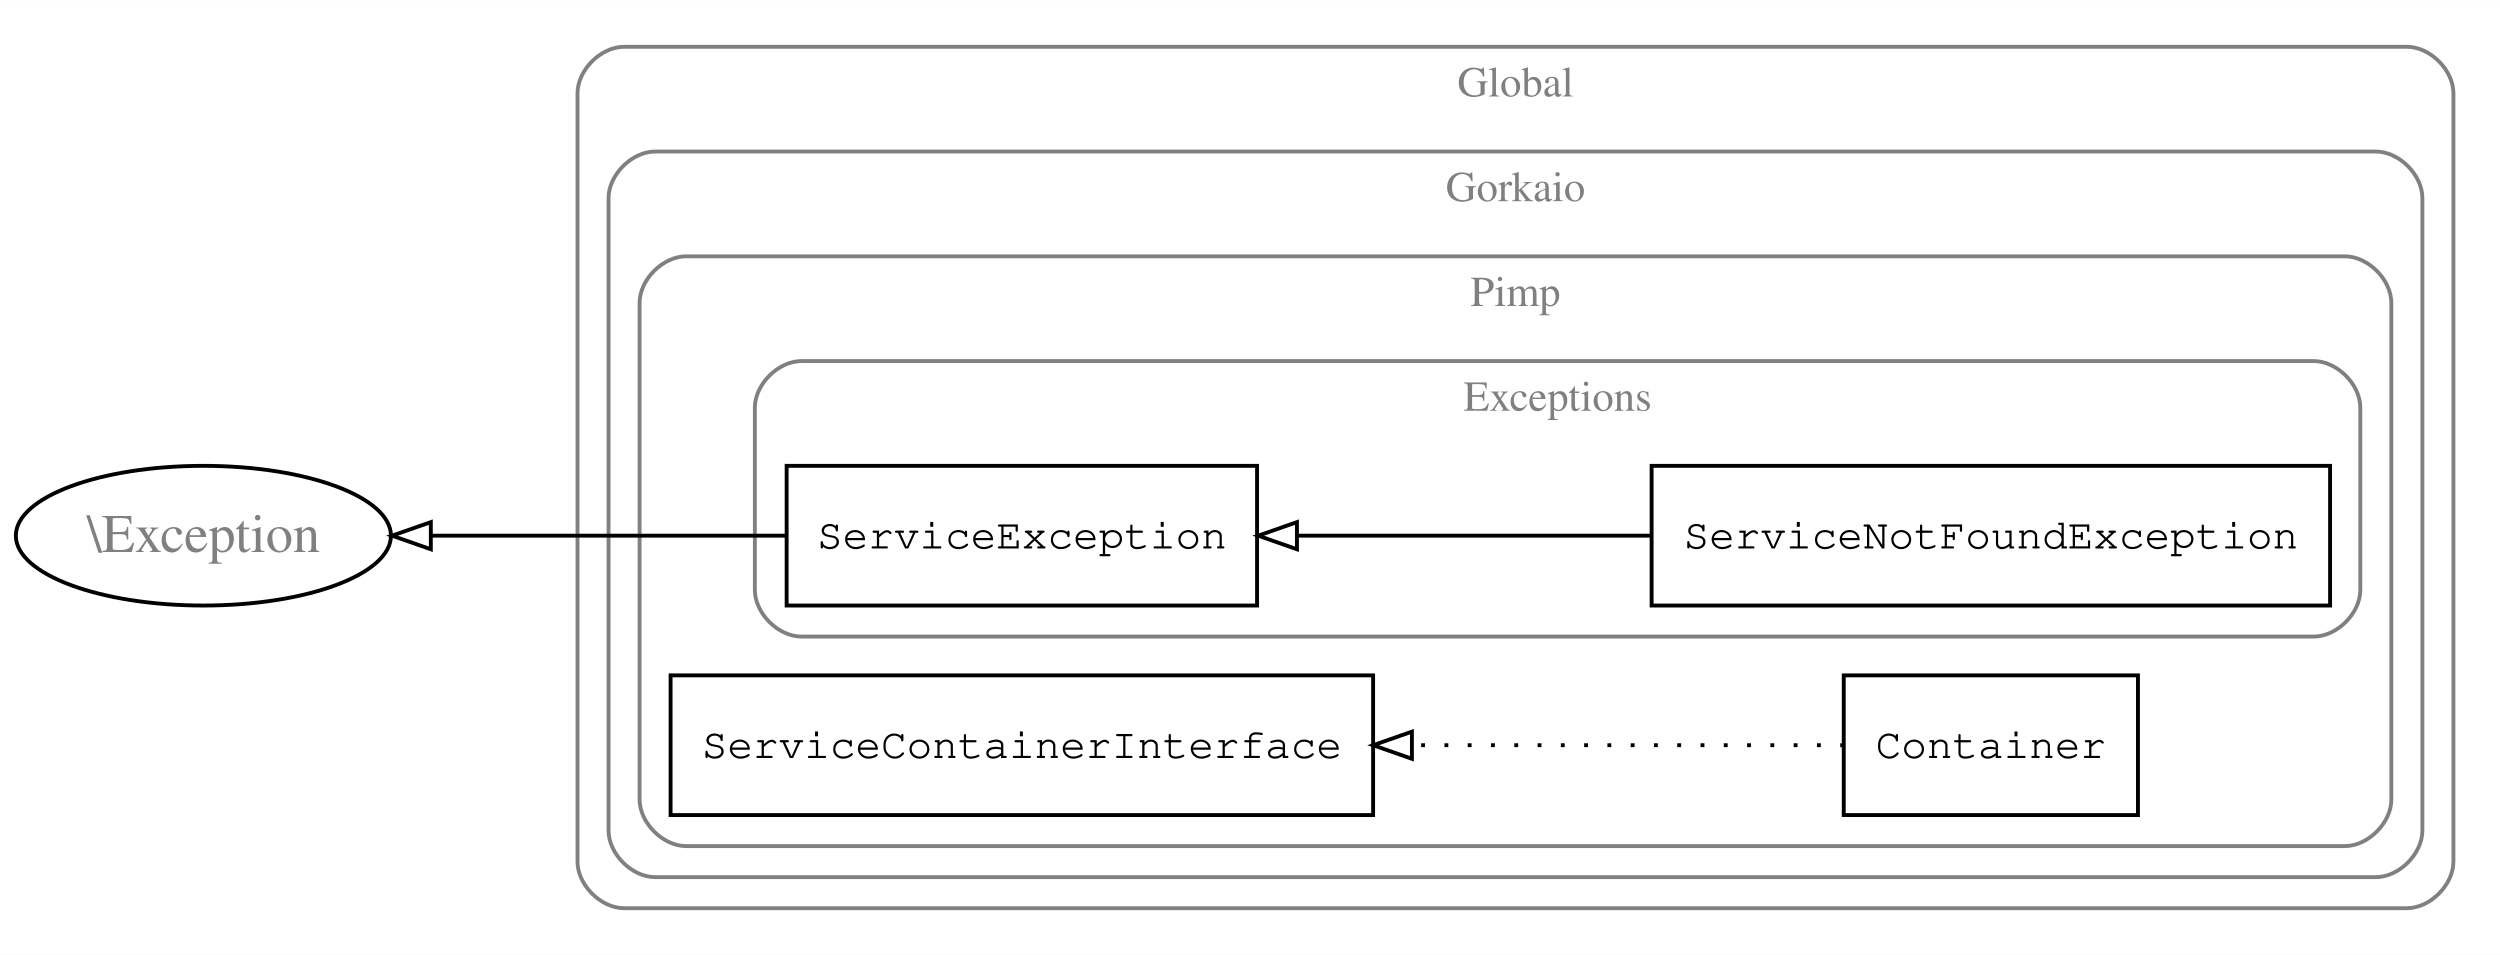
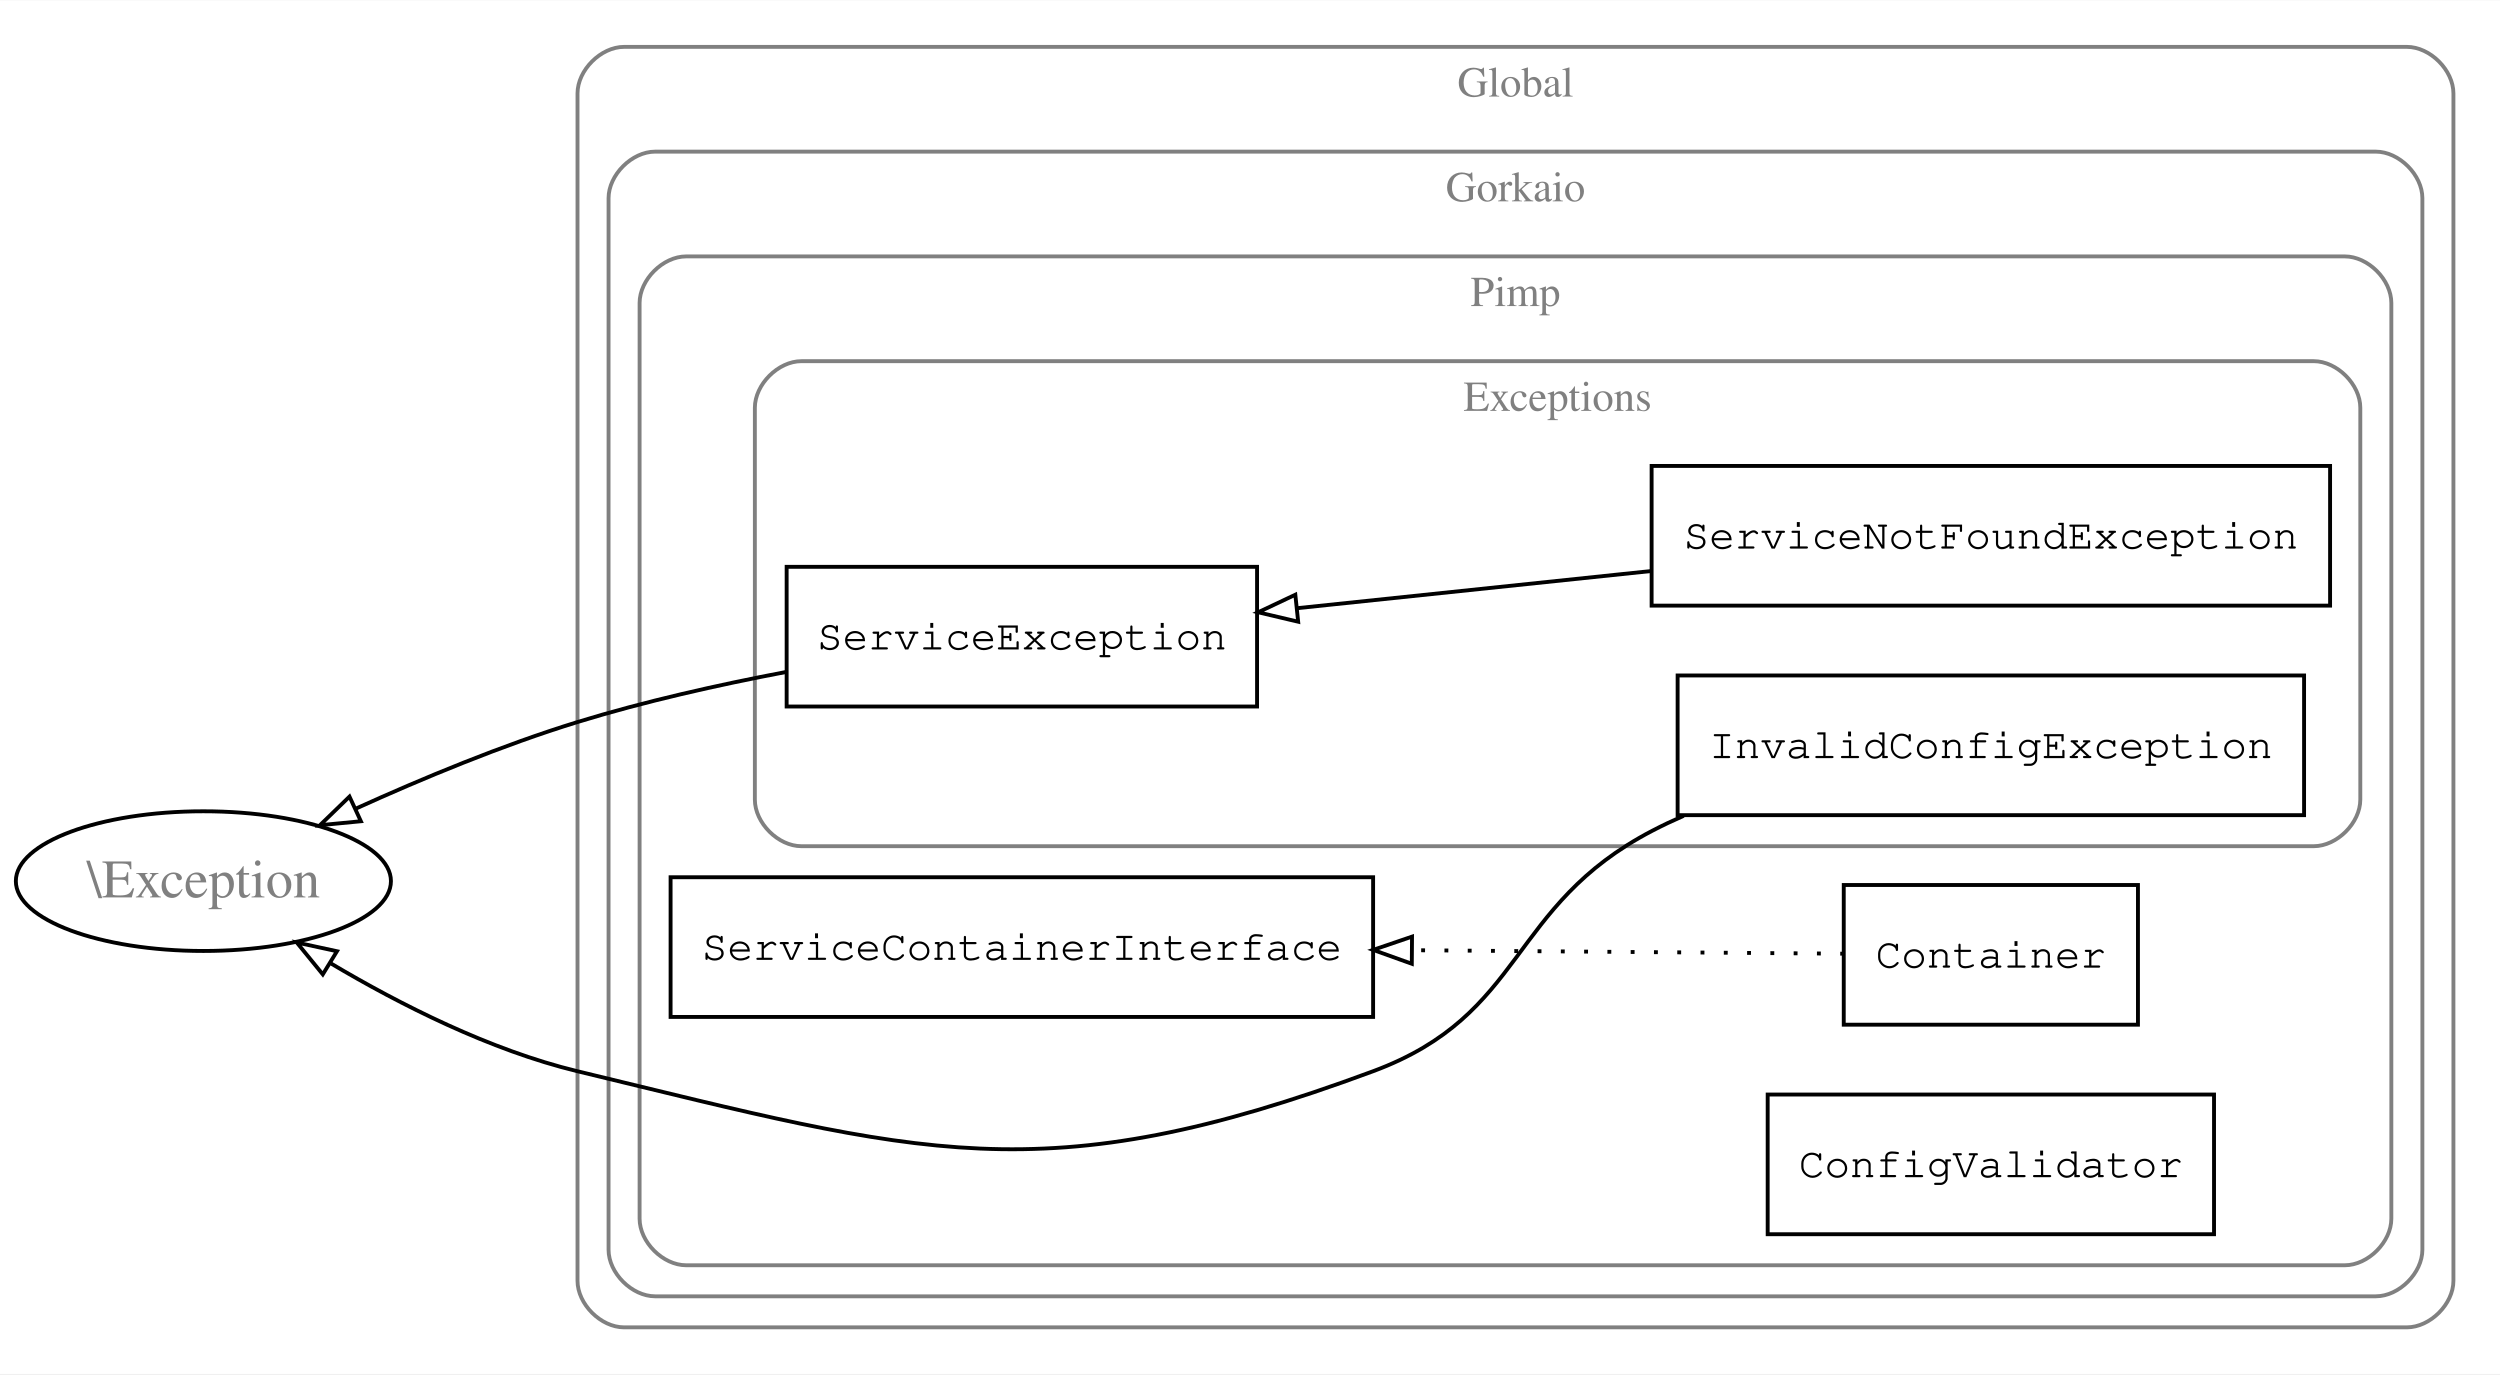
- <svg xmlns="http://www.w3.org/2000/svg" width="644pt" height="246pt" viewBox="0.00 0.00 644.29 246.00">
-   <g id="graph0" class="graph" transform="scale(1 1) rotate(0) translate(4 242)">
-     <polygon fill="white" stroke="none" points="-4,4 -4,-242 640.287,-242 640.287,4 -4,4" />
+ <svg xmlns="http://www.w3.org/2000/svg" width="644pt" height="354pt" viewBox="0.00 0.00 644.29 354.00">
+   <g id="graph0" class="graph" transform="scale(1 1) rotate(0) translate(4 350)">
+     <polygon fill="white" stroke="none" points="-4,4 -4,-350 640.287,-350 640.287,4 -4,4" />
    <g id="clust1" class="cluster">
-       <path fill="none" stroke="gray" d="M156.834,-8C156.834,-8 616.287,-8 616.287,-8 622.287,-8 628.287,-14 628.287,-20 628.287,-20 628.287,-218 628.287,-218 628.287,-224 622.287,-230 616.287,-230 616.287,-230 156.834,-230 156.834,-230 150.834,-230 144.834,-224 144.834,-218 144.834,-218 144.834,-20 144.834,-20 144.834,-14 150.834,-8 156.834,-8" />
-       <text text-anchor="middle" x="386.56" y="-217.2" font-family="Times,serif" font-size="11.00" fill="gray">Global</text>
+       <path fill="none" stroke="gray" d="M156.834,-8C156.834,-8 616.287,-8 616.287,-8 622.287,-8 628.287,-14 628.287,-20 628.287,-20 628.287,-326 628.287,-326 628.287,-332 622.287,-338 616.287,-338 616.287,-338 156.834,-338 156.834,-338 150.834,-338 144.834,-332 144.834,-326 144.834,-326 144.834,-20 144.834,-20 144.834,-14 150.834,-8 156.834,-8" />
+       <text text-anchor="middle" x="386.56" y="-325.2" font-family="Times,serif" font-size="11.00" fill="gray">Global</text>
    </g>
    <g id="clust2" class="cluster">
-       <path fill="none" stroke="gray" d="M164.834,-16C164.834,-16 608.287,-16 608.287,-16 614.287,-16 620.287,-22 620.287,-28 620.287,-28 620.287,-191 620.287,-191 620.287,-197 614.287,-203 608.287,-203 608.287,-203 164.834,-203 164.834,-203 158.834,-203 152.834,-197 152.834,-191 152.834,-191 152.834,-28 152.834,-28 152.834,-22 158.834,-16 164.834,-16" />
-       <text text-anchor="middle" x="386.56" y="-190.2" font-family="Times,serif" font-size="11.00" fill="gray">Gorkaio</text>
+       <path fill="none" stroke="gray" d="M164.834,-16C164.834,-16 608.287,-16 608.287,-16 614.287,-16 620.287,-22 620.287,-28 620.287,-28 620.287,-299 620.287,-299 620.287,-305 614.287,-311 608.287,-311 608.287,-311 164.834,-311 164.834,-311 158.834,-311 152.834,-305 152.834,-299 152.834,-299 152.834,-28 152.834,-28 152.834,-22 158.834,-16 164.834,-16" />
+       <text text-anchor="middle" x="386.56" y="-298.2" font-family="Times,serif" font-size="11.00" fill="gray">Gorkaio</text>
    </g>
    <g id="clust3" class="cluster">
-       <path fill="none" stroke="gray" d="M172.834,-24C172.834,-24 600.287,-24 600.287,-24 606.287,-24 612.287,-30 612.287,-36 612.287,-36 612.287,-164 612.287,-164 612.287,-170 606.287,-176 600.287,-176 600.287,-176 172.834,-176 172.834,-176 166.834,-176 160.834,-170 160.834,-164 160.834,-164 160.834,-36 160.834,-36 160.834,-30 166.834,-24 172.834,-24" />
-       <text text-anchor="middle" x="386.56" y="-163.2" font-family="Times,serif" font-size="11.00" fill="gray">Pimp</text>
+       <path fill="none" stroke="gray" d="M172.834,-24C172.834,-24 600.287,-24 600.287,-24 606.287,-24 612.287,-30 612.287,-36 612.287,-36 612.287,-272 612.287,-272 612.287,-278 606.287,-284 600.287,-284 600.287,-284 172.834,-284 172.834,-284 166.834,-284 160.834,-278 160.834,-272 160.834,-272 160.834,-36 160.834,-36 160.834,-30 166.834,-24 172.834,-24" />
+       <text text-anchor="middle" x="386.56" y="-271.2" font-family="Times,serif" font-size="11.00" fill="gray">Pimp</text>
    </g>
    <g id="clust4" class="cluster">
-       <path fill="none" stroke="gray" d="M202.539,-78C202.539,-78 592.287,-78 592.287,-78 598.287,-78 604.287,-84 604.287,-90 604.287,-90 604.287,-137 604.287,-137 604.287,-143 598.287,-149 592.287,-149 592.287,-149 202.539,-149 202.539,-149 196.539,-149 190.539,-143 190.539,-137 190.539,-137 190.539,-90 190.539,-90 190.539,-84 196.539,-78 202.539,-78" />
-       <text text-anchor="middle" x="397.413" y="-136.2" font-family="Times,serif" font-size="11.00" fill="gray">Exceptions</text>
+       <path fill="none" stroke="gray" d="M202.539,-132C202.539,-132 592.287,-132 592.287,-132 598.287,-132 604.287,-138 604.287,-144 604.287,-144 604.287,-245 604.287,-245 604.287,-251 598.287,-257 592.287,-257 592.287,-257 202.539,-257 202.539,-257 196.539,-257 190.539,-251 190.539,-245 190.539,-245 190.539,-144 190.539,-144 190.539,-138 196.539,-132 202.539,-132" />
+       <text text-anchor="middle" x="397.413" y="-244.2" font-family="Times,serif" font-size="11.00" fill="gray">Exceptions</text>
    </g>
    <g id="node1" class="node">
-       <polygon fill="none" stroke="black" points="319.965,-122 198.73,-122 198.73,-86 319.965,-86 319.965,-122" />
-       <text text-anchor="middle" x="259.347" y="-100.7" font-family="Courier,monospace" font-size="11.00">ServiceException</text>
+       <polygon fill="none" stroke="black" points="589.798,-176 428.35,-176 428.35,-140 589.798,-140 589.798,-176" />
+       <text text-anchor="middle" x="509.074" y="-154.7" font-family="Courier,monospace" font-size="11.00">InvalidConfigException</text>
+     </g>
+     <g id="node7" class="node">
+       <ellipse fill="none" stroke="black" cx="48.417" cy="-123" rx="48.334" ry="18" />
+       <text text-anchor="middle" x="48.417" y="-118.8" font-family="Times,serif" font-size="14.00" fill="gray">\Exception</text>
+     </g>
+     <g id="edge1" class="edge">
+       <path fill="none" stroke="black" d="M429.907,-139.833C427.155,-138.632 424.464,-137.356 421.861,-136 384.411,-116.485 389.45,-88.697 349.861,-74 264.434,-42.288 233.405,-52.587 144.834,-74 122.33,-79.441 99.179,-91.154 81.317,-101.764" />
+       <polygon fill="none" stroke="black" points="79.189,-98.964 72.491,-107.173 82.846,-104.932 79.189,-98.964" />
+     </g>
+     <g id="node2" class="node">
+       <polygon fill="none" stroke="black" points="319.965,-204 198.73,-204 198.73,-168 319.965,-168 319.965,-204" />
+       <text text-anchor="middle" x="259.347" y="-182.7" font-family="Courier,monospace" font-size="11.00">ServiceException</text>
+     </g>
+     <g id="edge2" class="edge">
+       <path fill="none" stroke="black" d="M198.546,-176.895C181.044,-173.565 162.005,-169.286 144.834,-164 125.496,-158.047 104.778,-149.435 87.604,-141.639" />
+       <polygon fill="none" stroke="black" points="89.005,-138.43 78.459,-137.413 86.069,-144.785 89.005,-138.43" />
+     </g>
+     <g id="node3" class="node">
+       <polygon fill="none" stroke="black" points="596.5,-230 421.647,-230 421.647,-194 596.5,-194 596.5,-230" />
+       <text text-anchor="middle" x="509.074" y="-208.7" font-family="Courier,monospace" font-size="11.00">ServiceNotFoundException</text>
+     </g>
+     <g id="edge4" class="edge">
+       <path fill="none" stroke="black" d="M421.779,-202.943C391.932,-199.81 358.87,-196.34 330.48,-193.361" />
+       <polygon fill="none" stroke="black" points="330.557,-189.85 320.246,-192.287 329.826,-196.811 330.557,-189.85" />
+     </g>
+     <g id="node4" class="node">
+       <polygon fill="none" stroke="black" points="546.985,-122 471.163,-122 471.163,-86 546.985,-86 546.985,-122" />
+       <text text-anchor="middle" x="509.074" y="-100.7" font-family="Courier,monospace" font-size="11.00">Container</text>
+     </g>
+     <g id="node6" class="node">
+       <polygon fill="none" stroke="black" points="349.874,-124 168.821,-124 168.821,-88 349.874,-88 349.874,-124" />
+       <text text-anchor="middle" x="259.347" y="-102.7" font-family="Courier,monospace" font-size="11.00">ServiceContainerInterface</text>
+     </g>
+     <g id="edge3" class="edge">
+       <path fill="none" stroke="black" stroke-dasharray="1,5" d="M471.254,-104.297C441.869,-104.535 399.266,-104.878 360.032,-105.195" />
+       <polygon fill="none" stroke="black" points="359.845,-101.697 349.873,-105.277 359.901,-108.696 359.845,-101.697" />
    </g>
    <g id="node5" class="node">
-       <ellipse fill="none" stroke="black" cx="48.417" cy="-104" rx="48.334" ry="18" />
-       <text text-anchor="middle" x="48.417" y="-99.8" font-family="Times,serif" font-size="14.00" fill="gray">\Exception</text>
-     </g>
-     <g id="edge1" class="edge">
-       <path fill="none" stroke="black" d="M198.476,-104C169.802,-104 135.609,-104 107.21,-104" />
-       <polygon fill="none" stroke="black" points="107.03,-100.5 97.03,-104 107.03,-107.5 107.03,-100.5" />
-     </g>
-     <g id="node2" class="node">
-       <polygon fill="none" stroke="black" points="596.5,-122 421.647,-122 421.647,-86 596.5,-86 596.5,-122" />
-       <text text-anchor="middle" x="509.074" y="-100.7" font-family="Courier,monospace" font-size="11.00">ServiceNotFoundException</text>
-     </g>
-     <g id="edge3" class="edge">
-       <path fill="none" stroke="black" d="M421.779,-104C391.932,-104 358.87,-104 330.48,-104" />
-       <polygon fill="none" stroke="black" points="330.246,-100.5 320.246,-104 330.246,-107.5 330.246,-100.5" />
-     </g>
-     <g id="node3" class="node">
-       <polygon fill="none" stroke="black" points="546.985,-68 471.163,-68 471.163,-32 546.985,-32 546.985,-68" />
-       <text text-anchor="middle" x="509.074" y="-46.7" font-family="Courier,monospace" font-size="11.00">Container</text>
-     </g>
-     <g id="node4" class="node">
-       <polygon fill="none" stroke="black" points="349.874,-68 168.821,-68 168.821,-32 349.874,-32 349.874,-68" />
-       <text text-anchor="middle" x="259.347" y="-46.7" font-family="Courier,monospace" font-size="11.00">ServiceContainerInterface</text>
-     </g>
-     <g id="edge2" class="edge">
-       <path fill="none" stroke="black" stroke-dasharray="1,5" d="M471.254,-50C441.869,-50 399.266,-50 360.032,-50" />
-       <polygon fill="none" stroke="black" points="359.873,-46.5 349.873,-50 359.873,-53.5 359.873,-46.5" />
+       <polygon fill="none" stroke="black" points="566.59,-68 451.558,-68 451.558,-32 566.59,-32 566.59,-68" />
+       <text text-anchor="middle" x="509.074" y="-46.7" font-family="Courier,monospace" font-size="11.00">ConfigValidator</text>
    </g>
  </g>
</svg>
